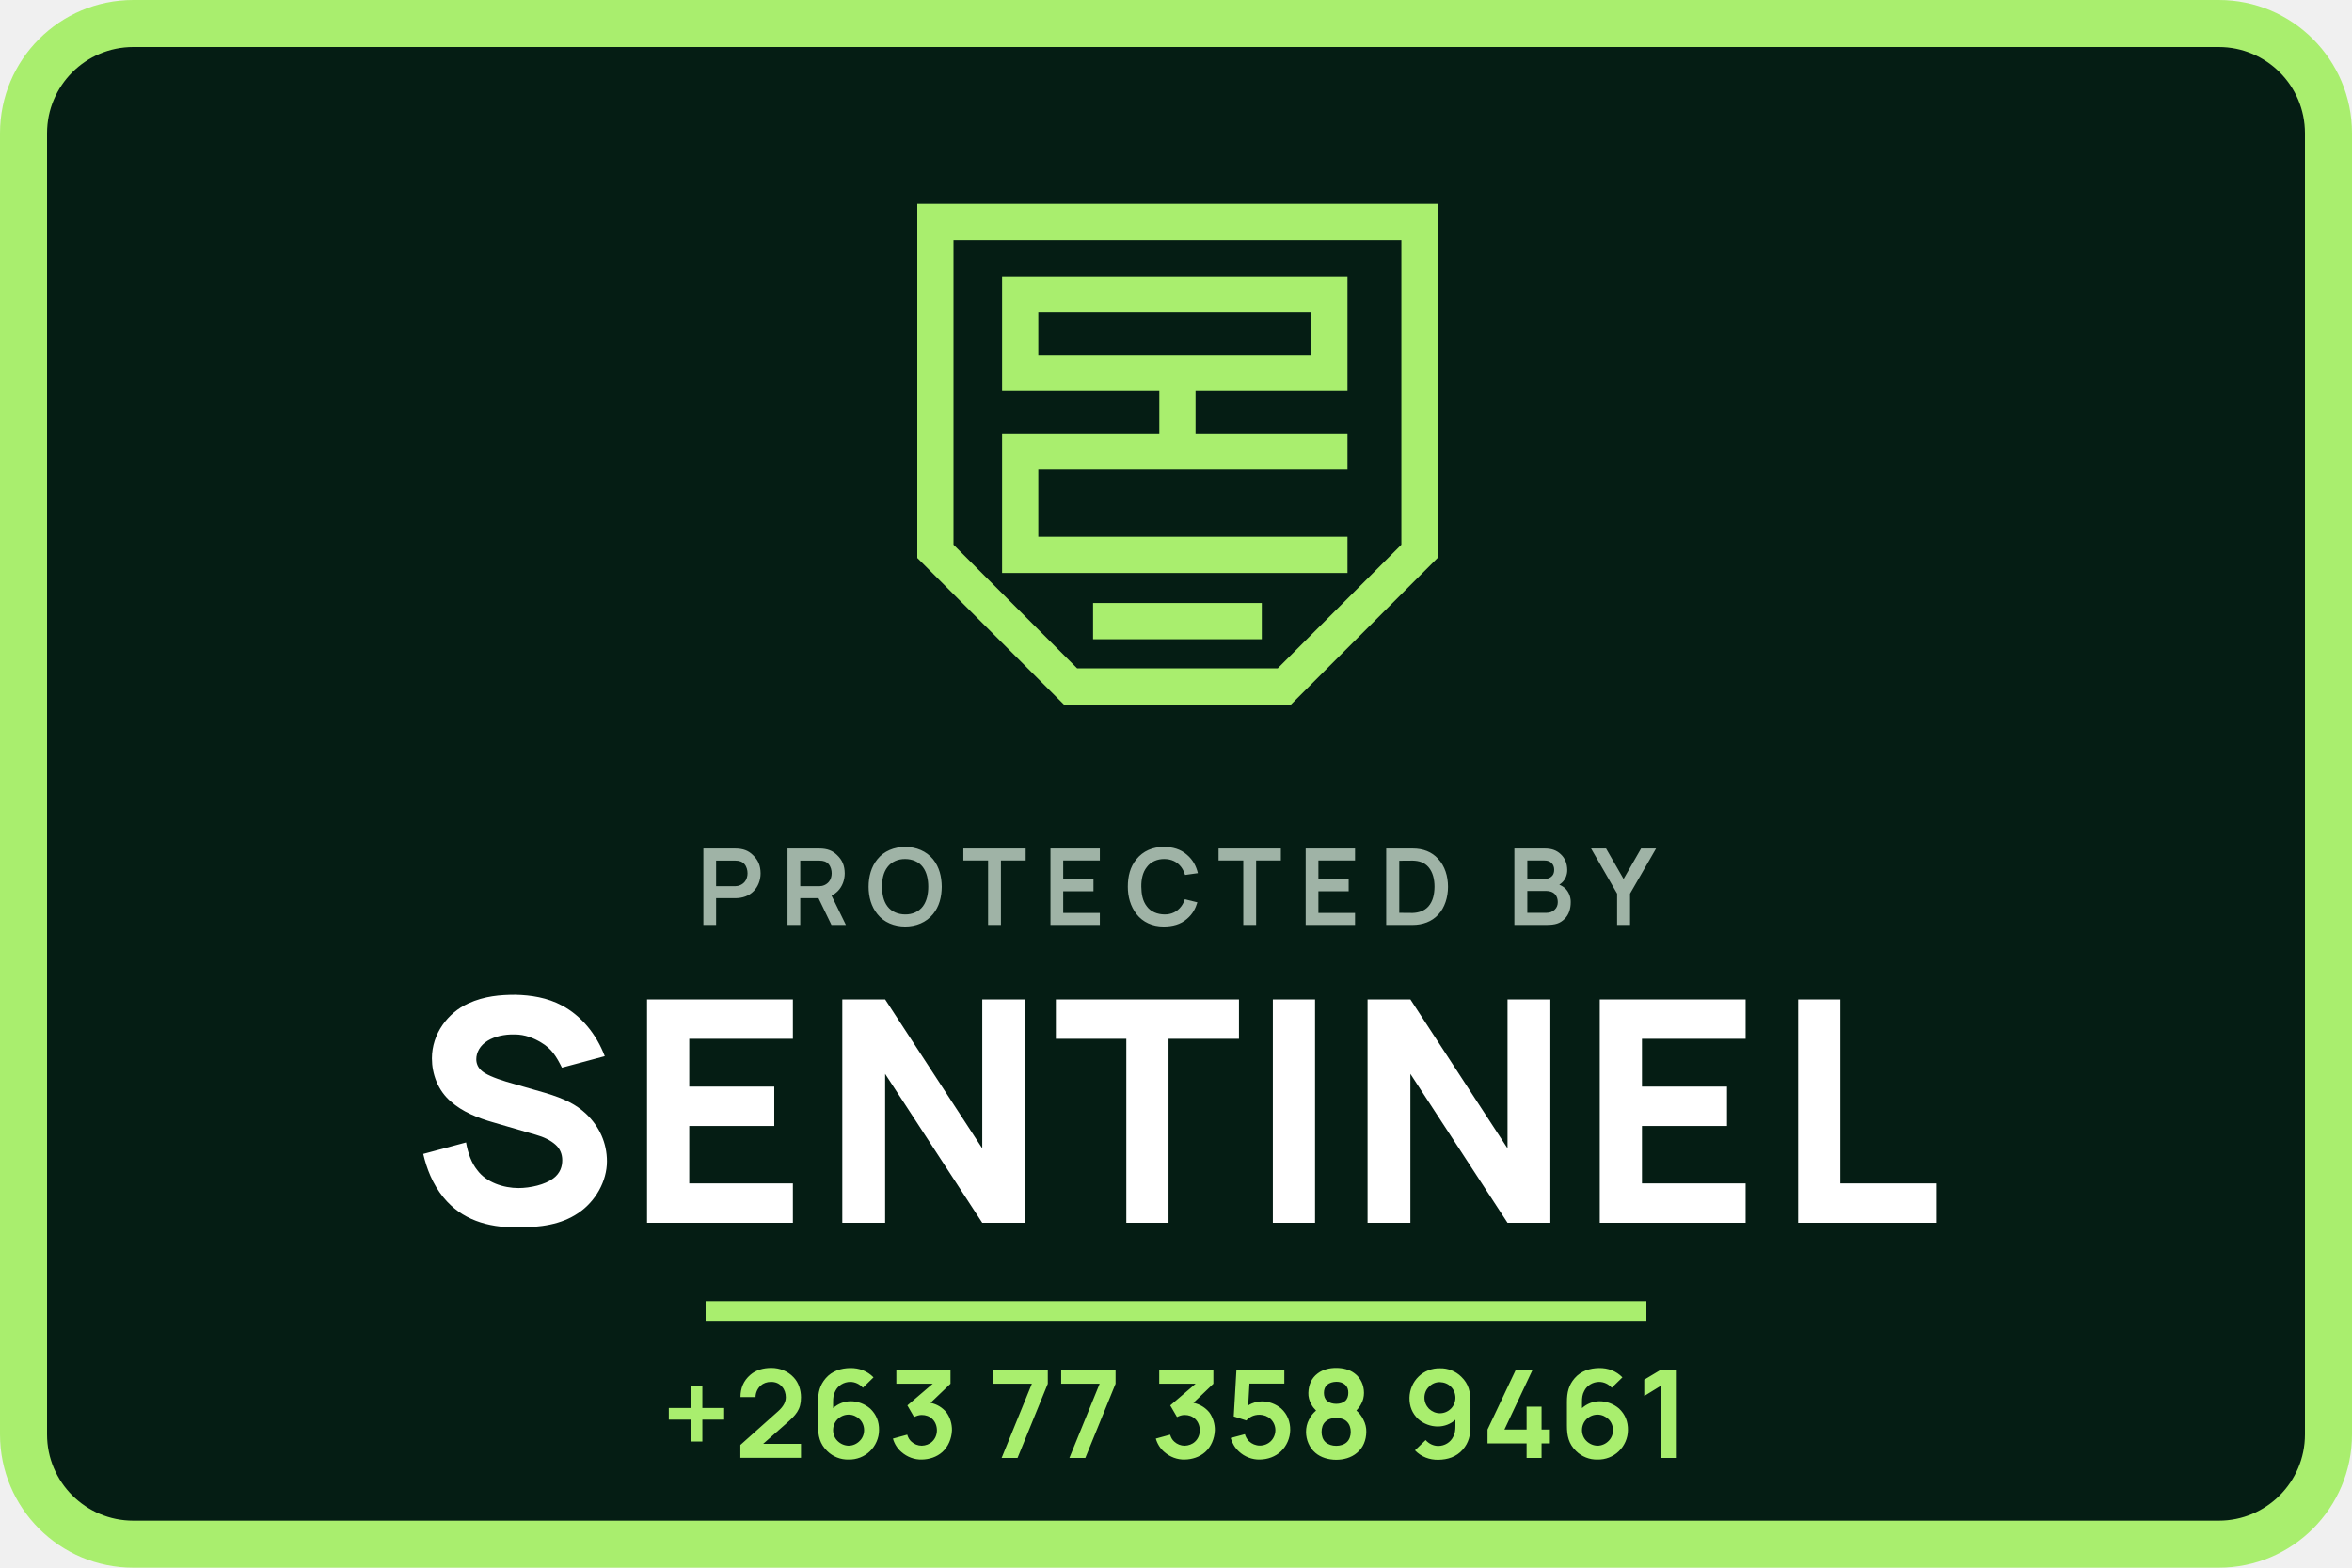
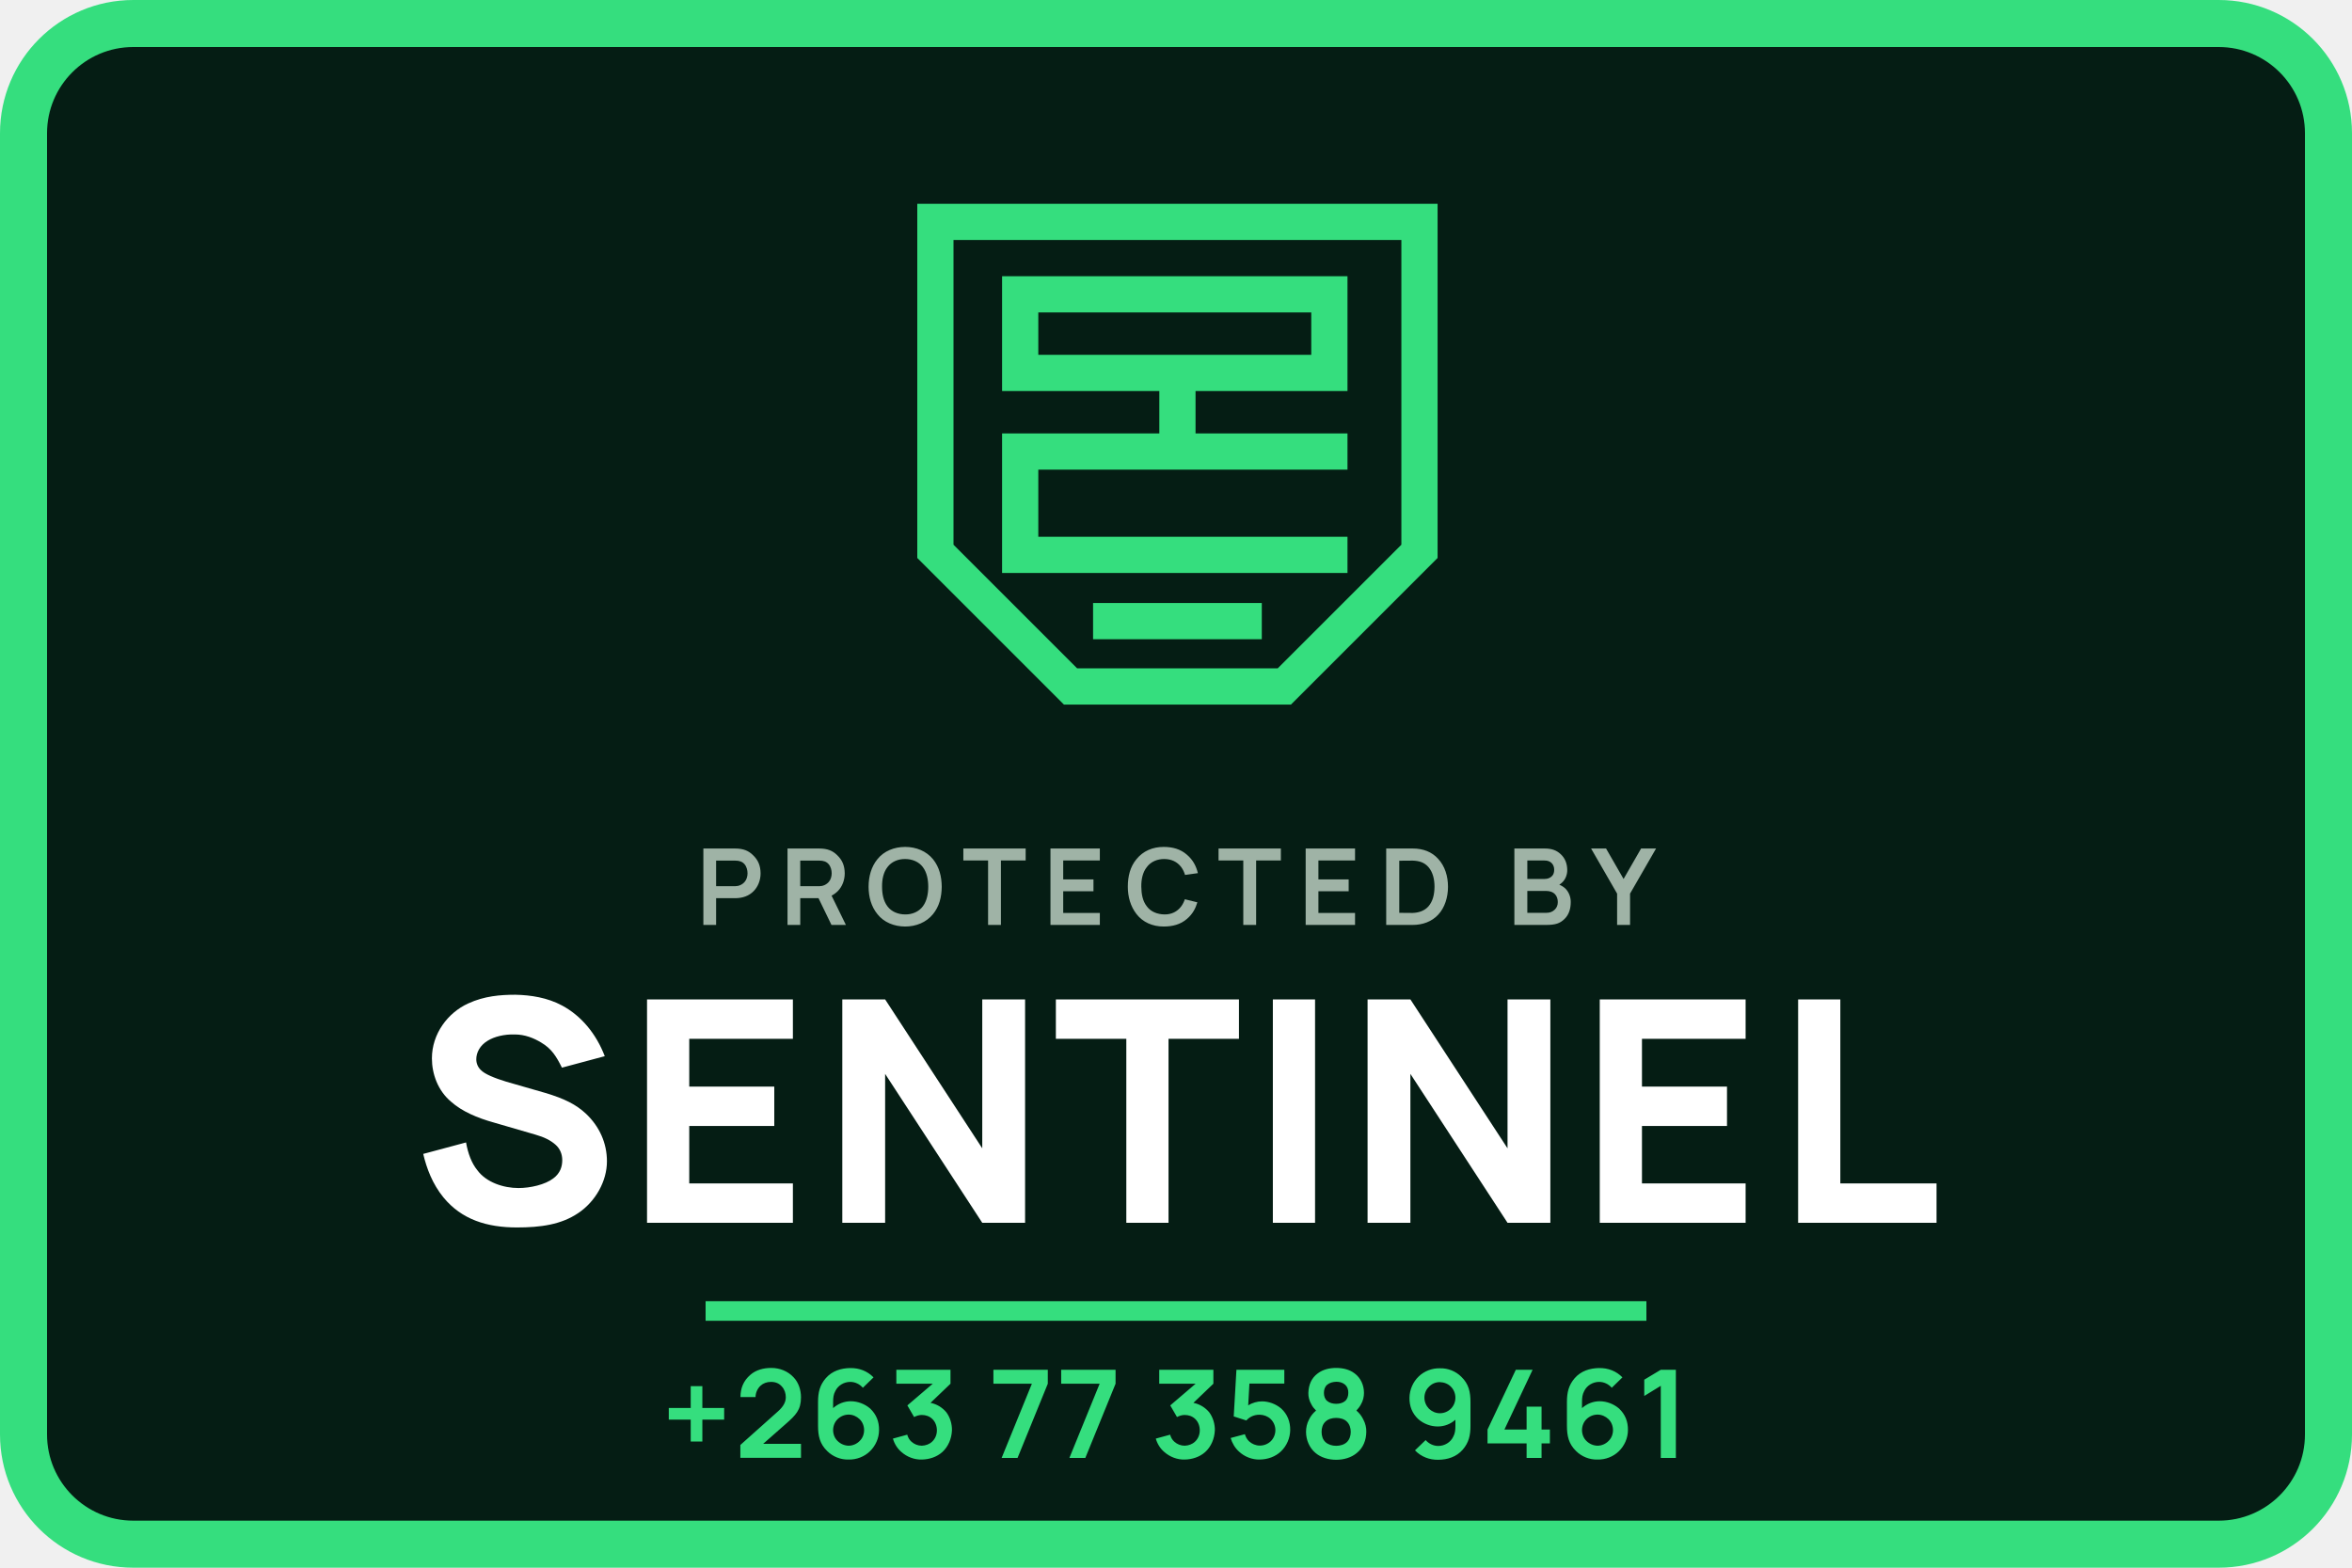
<svg xmlns="http://www.w3.org/2000/svg" viewBox="0 0 300 200" width="300mm" height="200mm" role="img" aria-label="PROTECTED BY">
-   <rect x="3" y="3" width="294" height="194" rx="14" fill="#051D14" stroke="#A9EE6E" stroke-width="6" />
-   <g transform="translate(117 26) scale(0.112676)" fill="#A9EE6E">
+   <rect x="3" y="3" width="294" height="194" rx="14" fill="#051D14" stroke="#35DE7E" stroke-width="6" />
+   <g transform="translate(117 26) scale(0.112676)" fill="#35DE7E">
    <path fill-rule="evenodd" d="M0 0H589V401L423 567H166L0 401ZM41 41H548V386L408 526H181L41 386Z" />
    <path d="M96 82h391v41h-391ZM96 171h391v41h-391ZM96 260h391v41h-391ZM96 377h391v41h-391ZM96 123h41v48h-41ZM446 123h41v48h-41ZM274 212h41v48h-41ZM96 301h41v76h-41ZM199 452h191v41h-191Z" />
  </g>
  <path d="M96.026 109.076C95.484 108.548 94.834 108.25 93.751 108.25H89.715V118.0H91.34V114.588H93.751C94.712 114.588 95.538 114.303 96.148 113.667C96.676 113.125 97.014 112.312 97.014 111.419C97.001 110.444 96.716 109.726 96.026 109.076ZM94.996 112.489C94.685 112.868 94.211 113.057 93.791 113.057H91.34V109.794H93.791C94.306 109.794 94.685 109.929 94.956 110.241C95.24 110.566 95.349 111.026 95.349 111.419C95.349 111.784 95.24 112.204 94.996 112.489Z M106.055 118.0H107.896L106.068 114.263C106.366 114.114 106.637 113.91 106.881 113.667C107.409 113.125 107.747 112.312 107.747 111.419C107.734 110.444 107.449 109.726 106.759 109.076C106.217 108.548 105.567 108.25 104.484 108.25H100.448V118.0H102.073V114.588H104.403ZM102.073 109.794H104.524C105.039 109.794 105.418 109.929 105.689 110.241C105.973 110.566 106.082 111.026 106.082 111.419C106.082 111.784 105.973 112.204 105.73 112.489C105.418 112.868 104.944 113.057 104.524 113.057H102.073Z M115.461 118.203C116.815 118.203 118.142 117.689 119.009 116.619C119.808 115.63 120.105 114.452 120.119 113.125C120.105 111.839 119.821 110.633 119.009 109.618C118.155 108.575 116.855 108.047 115.461 108.047C114.066 108.047 112.752 108.561 111.913 109.618C111.127 110.579 110.789 111.839 110.789 113.125C110.789 114.411 111.127 115.657 111.913 116.619C112.739 117.675 114.066 118.203 115.461 118.203ZM115.461 116.659C114.567 116.659 113.714 116.321 113.199 115.63C112.671 114.94 112.509 114.019 112.509 113.125C112.495 112.231 112.671 111.297 113.199 110.62C113.714 109.929 114.567 109.577 115.461 109.591C116.341 109.591 117.194 109.929 117.709 110.62C118.223 111.297 118.399 112.231 118.399 113.125C118.399 114.019 118.223 114.94 117.709 115.63C117.194 116.321 116.341 116.673 115.461 116.659Z M130.825 108.25H122.876V109.78H126.031V118.0H127.67V109.78H130.825Z M140.285 109.78V108.25H133.988V118.0H140.285V116.47H135.613V113.707H139.473V112.191H135.613V109.78Z M151.127 114.723C151.018 115.048 150.869 115.359 150.666 115.63C150.152 116.321 149.407 116.673 148.527 116.659C147.633 116.646 146.78 116.321 146.279 115.63C145.724 114.926 145.588 114.019 145.575 113.125C145.561 112.218 145.737 111.297 146.279 110.62C146.78 109.929 147.633 109.577 148.527 109.591C149.42 109.604 150.138 109.929 150.666 110.62C150.883 110.918 151.045 111.256 151.154 111.622L152.792 111.392C152.576 110.511 152.183 109.713 151.384 109.035C150.585 108.331 149.583 108.047 148.418 108.047C147.024 108.047 145.805 108.561 144.952 109.618C144.153 110.579 143.855 111.798 143.855 113.125C143.855 114.384 144.18 115.603 144.965 116.619C145.764 117.648 146.996 118.203 148.418 118.203C149.556 118.203 150.571 117.946 151.398 117.228C152.129 116.605 152.494 115.888 152.725 115.116Z M163.376 108.25H155.428V109.78H158.583V118.0H160.221V109.78H163.376Z M172.837 109.78V108.25H166.54V118.0H172.837V116.47H168.165V113.707H172.024V112.191H168.165V109.78Z M184.694 113.139C184.694 114.452 184.288 115.793 183.448 116.686C182.635 117.58 181.444 118.0 180.184 118.0H176.812V108.25H180.211C181.525 108.25 182.635 108.683 183.421 109.55C184.301 110.484 184.694 111.784 184.694 113.139ZM182.974 113.139C182.974 112.191 182.771 111.283 182.202 110.62C181.66 110.01 181.01 109.821 180.198 109.794L178.478 109.807V116.456L180.184 116.47C180.97 116.443 181.688 116.199 182.189 115.644C182.771 114.98 182.96 114.1 182.974 113.139Z M199.619 113.315C199.403 113.125 199.159 112.976 198.888 112.868C199.01 112.786 199.132 112.705 199.24 112.597C199.633 112.245 199.917 111.635 199.904 110.972C199.89 110.2 199.646 109.509 199.078 108.981C198.509 108.44 197.859 108.25 197.019 108.25H193.16V118.0H197.209C198.387 118.0 198.969 117.81 199.552 117.242C200.12 116.7 200.351 115.915 200.351 115.089C200.364 114.425 200.08 113.734 199.619 113.315ZM197.006 109.78C197.371 109.78 197.683 109.875 197.913 110.105C198.143 110.335 198.238 110.647 198.238 110.945C198.238 111.229 198.184 111.514 197.994 111.73C197.764 111.987 197.439 112.136 197.006 112.136H194.812V109.78ZM198.306 116.05C198.008 116.334 197.683 116.456 197.222 116.456H194.812V113.667H197.263C197.602 113.667 198.049 113.761 198.36 114.1C198.604 114.371 198.699 114.736 198.699 115.089C198.699 115.468 198.577 115.793 198.306 116.05Z M209.323 108.25 207.089 112.136 204.855 108.25H202.945L206.263 114.005V118.0H207.915V114.005L211.233 108.25Z" fill="#9FB3A6" />
  <path d="M77.139 134.744C76.031 131.854 74.131 129.598 71.716 128.292C69.816 127.263 67.679 126.946 65.739 126.906C63.839 126.906 61.781 127.065 59.722 128.015C57.11 129.202 55.091 131.894 55.091 135.021C55.091 137.0 55.843 139.137 57.545 140.562C58.931 141.79 60.87 142.621 63.008 143.215L68.312 144.758C69.42 145.075 70.212 145.471 70.845 146.025C71.439 146.54 71.716 147.252 71.716 148.004C71.716 148.796 71.479 149.667 70.568 150.34C69.539 151.131 67.639 151.567 66.135 151.567C64.235 151.567 62.018 150.854 60.87 149.271C60.158 148.4 59.683 147.133 59.445 145.748L53.983 147.213C54.418 149.073 55.17 151.052 56.556 152.754C58.891 155.604 62.137 156.594 65.937 156.594C68.945 156.594 71.558 156.238 73.735 154.773C75.991 153.269 77.416 150.656 77.416 148.162C77.416 145.827 76.466 143.729 74.764 142.106C73.497 140.919 72.033 140.167 69.499 139.415L64.551 137.99C63.126 137.554 61.82 137.04 61.306 136.485C60.949 136.129 60.751 135.654 60.751 135.14C60.751 134.269 61.226 133.358 62.216 132.765C63.047 132.25 64.314 131.933 65.66 131.973C66.966 131.973 68.114 132.448 69.024 133.002C70.37 133.794 70.964 134.783 71.676 136.208Z M101.134 132.527V127.5H82.53V156.0H101.134V150.973H87.914V143.65H98.759V138.623H87.914V132.527Z M112.899 127.5H107.436V156.0H112.899V137.0L125.288 156.0H130.751V127.5H125.288V146.5Z M158.031 127.5H134.677V132.527H143.663V156.0H149.046V132.527H158.031Z M162.354 127.5V156.0H167.737V127.5Z M179.897 127.5H174.435V156.0H179.897V137.0L192.287 156.0H197.749V127.5H192.287V146.5Z M222.655 132.527V127.5H204.051V156.0H222.655V150.973H209.434V143.65H220.28V138.623H209.434V132.527Z M234.736 127.5V150.973H247.007V156.0H229.353V127.5Z" fill="#FFFFFF" />
-   <rect x="90" y="166" width="120" height="2.5" fill="#A9EE6E" />
-   <path d="M92.367 179.625H89.586V176.844H88.102V179.625H85.305V181.109H88.102V183.906H89.586V181.109H92.367Z M94.448 178.234H96.37C96.37 177.688 96.62 177.141 97.011 176.781C97.355 176.469 97.808 176.297 98.339 176.297C98.917 176.297 99.386 176.484 99.745 176.906C100.073 177.266 100.23 177.766 100.23 178.25C100.23 178.812 99.98 179.391 99.245 180.047L94.433 184.344V185.984H102.167V184.203H97.339L100.23 181.656C101.511 180.531 102.167 179.875 102.167 178.266C102.167 177.344 101.87 176.391 101.23 175.719C100.495 174.922 99.448 174.516 98.386 174.516C97.386 174.516 96.433 174.766 95.714 175.391C94.808 176.172 94.448 177.125 94.448 178.234Z M111.42 175.719C110.623 174.906 109.592 174.516 108.452 174.531C107.28 174.547 106.139 174.891 105.327 175.828C104.561 176.719 104.342 177.641 104.342 178.859V181.875C104.342 183.188 104.561 184.203 105.514 185.125C106.233 185.844 107.248 186.234 108.233 186.203C109.233 186.234 110.248 185.844 110.952 185.156C111.67 184.469 112.123 183.469 112.123 182.453C112.139 181.359 111.78 180.453 110.998 179.703C110.311 179.109 109.405 178.766 108.514 178.766C107.67 178.766 106.873 179.094 106.264 179.641V178.859C106.264 178.328 106.311 177.891 106.545 177.469C106.873 176.766 107.639 176.297 108.452 176.297C109.061 176.297 109.655 176.578 110.061 177.047ZM108.233 184.438C107.702 184.422 107.202 184.203 106.827 183.828C106.467 183.484 106.264 182.969 106.264 182.453C106.264 181.922 106.467 181.422 106.827 181.062C107.202 180.688 107.717 180.469 108.248 180.469C108.764 180.469 109.264 180.688 109.639 181.047C110.014 181.406 110.217 181.922 110.217 182.453C110.217 182.984 110.014 183.484 109.655 183.828C109.295 184.203 108.78 184.438 108.233 184.438Z M120.705 180.172C120.205 179.578 119.533 179.141 118.689 178.969L121.236 176.531V174.75H114.33V176.531H118.97L115.736 179.297L116.595 180.781C116.892 180.625 117.236 180.516 117.564 180.516C118.08 180.516 118.548 180.672 118.923 181.031C119.314 181.406 119.502 181.938 119.502 182.484C119.502 183.016 119.298 183.547 118.892 183.922C118.548 184.25 118.064 184.422 117.58 184.438C117.08 184.438 116.611 184.25 116.252 183.922C115.986 183.688 115.814 183.375 115.72 183.031L113.892 183.531C114.08 184.188 114.455 184.797 114.97 185.234C115.689 185.875 116.642 186.234 117.58 186.203C118.517 186.188 119.47 185.891 120.189 185.25C120.955 184.562 121.377 183.531 121.423 182.484C121.439 181.656 121.189 180.828 120.705 180.172Z M127.758 186.0H129.789L133.648 176.531V174.75H126.711V176.531H131.617Z M136.402 186.0H138.433L142.292 176.531V174.75H135.355V176.531H140.261Z M154.236 180.172C153.736 179.578 153.064 179.141 152.22 178.969L154.767 176.531V174.75H147.861V176.531H152.502L149.267 179.297L150.127 180.781C150.423 180.625 150.767 180.516 151.095 180.516C151.611 180.516 152.08 180.672 152.455 181.031C152.845 181.406 153.033 181.938 153.033 182.484C153.033 183.016 152.83 183.547 152.423 183.922C152.08 184.25 151.595 184.422 151.111 184.438C150.611 184.438 150.142 184.25 149.783 183.922C149.517 183.688 149.345 183.375 149.252 183.031L147.423 183.531C147.611 184.188 147.986 184.797 148.502 185.234C149.22 185.875 150.173 186.234 151.111 186.203C152.048 186.188 153.002 185.891 153.72 185.25C154.486 184.562 154.908 183.531 154.955 182.484C154.97 181.656 154.72 180.828 154.236 180.172Z M157.708 174.75 157.364 180.703 158.973 181.219C159.27 180.875 159.833 180.469 160.692 180.484C161.208 180.5 161.708 180.688 162.067 181.031C162.458 181.406 162.677 181.922 162.677 182.453C162.677 182.984 162.458 183.5 162.098 183.859C161.723 184.219 161.223 184.422 160.692 184.422C160.177 184.422 159.692 184.219 159.317 183.875C159.067 183.641 158.88 183.312 158.786 182.969L156.973 183.453C157.161 184.109 157.52 184.719 158.02 185.172C158.723 185.844 159.723 186.234 160.692 186.203C161.692 186.188 162.677 185.844 163.395 185.156C164.114 184.469 164.552 183.469 164.567 182.453C164.583 181.406 164.223 180.422 163.411 179.688C162.723 179.109 161.833 178.781 160.958 178.781C160.38 178.781 159.739 178.953 159.208 179.297L159.364 176.516H163.817V174.75Z M166.883 177.703C166.867 178.172 166.992 178.703 167.273 179.172C167.414 179.469 167.633 179.719 167.867 179.953C167.492 180.266 167.18 180.656 166.977 181.078C166.695 181.594 166.586 182.156 166.586 182.672C166.586 183.688 167.008 184.703 167.789 185.359C168.477 185.953 169.477 186.234 170.43 186.234C171.352 186.234 172.336 185.984 173.07 185.359C173.883 184.703 174.258 183.734 174.273 182.672C174.289 182.156 174.164 181.594 173.883 181.078C173.68 180.656 173.383 180.266 173.008 179.953C173.227 179.719 173.43 179.469 173.586 179.172C173.867 178.703 173.977 178.172 173.977 177.703C173.977 176.734 173.57 175.797 172.789 175.219C172.148 174.719 171.289 174.516 170.43 174.516C169.602 174.516 168.742 174.703 168.07 175.219C167.273 175.812 166.914 176.672 166.883 177.703ZM170.43 176.281C170.867 176.266 171.289 176.406 171.57 176.656C171.852 176.906 171.992 177.281 171.977 177.703C171.977 178.109 171.852 178.5 171.57 178.734C171.289 178.984 170.867 179.094 170.43 179.094C170.008 179.094 169.586 178.984 169.289 178.734C168.992 178.5 168.867 178.109 168.867 177.703C168.867 177.281 168.992 176.906 169.289 176.656C169.586 176.406 170.008 176.297 170.43 176.281ZM170.43 180.891C170.945 180.891 171.461 181.031 171.789 181.359C172.133 181.688 172.289 182.172 172.289 182.672C172.289 183.172 172.133 183.656 171.789 183.984C171.461 184.297 170.945 184.453 170.43 184.453C169.914 184.453 169.414 184.297 169.07 183.984C168.711 183.656 168.57 183.172 168.57 182.672C168.57 182.172 168.711 181.688 169.07 181.359C169.414 181.031 169.914 180.891 170.43 180.891Z M180.483 185.031C181.28 185.859 182.327 186.25 183.452 186.234C184.639 186.219 185.764 185.875 186.577 184.938C187.342 184.047 187.561 183.125 187.561 181.906V178.891C187.561 177.578 187.342 176.562 186.389 175.641C185.67 174.922 184.655 174.531 183.67 174.562C182.67 174.531 181.655 174.922 180.952 175.609C180.233 176.297 179.795 177.297 179.78 178.312C179.764 179.406 180.123 180.312 180.905 181.047C181.592 181.656 182.498 181.984 183.389 181.984C184.233 181.984 185.03 181.672 185.639 181.125V181.906C185.639 182.438 185.592 182.875 185.358 183.297C185.03 184.0 184.264 184.469 183.452 184.469C182.842 184.469 182.248 184.188 181.842 183.719ZM183.67 176.328C184.202 176.344 184.717 176.547 185.077 176.922C185.436 177.281 185.639 177.797 185.639 178.312C185.639 178.828 185.436 179.344 185.077 179.703C184.702 180.078 184.202 180.297 183.655 180.297C183.139 180.297 182.639 180.078 182.264 179.719C181.905 179.344 181.686 178.844 181.686 178.312C181.686 177.781 181.889 177.281 182.248 176.938C182.608 176.547 183.123 176.312 183.67 176.328Z M196.627 182.375V179.453H194.72V182.375H191.892L195.486 174.75H193.345L189.736 182.375V184.141H194.72V186.0H196.627V184.141H197.689V182.375Z M206.942 175.719C206.145 174.906 205.114 174.516 203.973 174.531C202.802 174.547 201.661 174.891 200.848 175.828C200.083 176.719 199.864 177.641 199.864 178.859V181.875C199.864 183.188 200.083 184.203 201.036 185.125C201.755 185.844 202.77 186.234 203.755 186.203C204.755 186.234 205.77 185.844 206.473 185.156C207.192 184.469 207.645 183.469 207.645 182.453C207.661 181.359 207.302 180.453 206.52 179.703C205.833 179.109 204.927 178.766 204.036 178.766C203.192 178.766 202.395 179.094 201.786 179.641V178.859C201.786 178.328 201.833 177.891 202.067 177.469C202.395 176.766 203.161 176.297 203.973 176.297C204.583 176.297 205.177 176.578 205.583 177.047ZM203.755 184.438C203.223 184.422 202.723 184.203 202.348 183.828C201.989 183.484 201.786 182.969 201.786 182.453C201.786 181.922 201.989 181.422 202.348 181.062C202.723 180.688 203.239 180.469 203.77 180.469C204.286 180.469 204.786 180.688 205.161 181.047C205.536 181.406 205.739 181.922 205.739 182.453C205.739 182.984 205.536 183.484 205.177 183.828C204.817 184.203 204.302 184.438 203.755 184.438Z M211.836 174.75 209.727 176.016V178.094L211.836 176.797V186.0H213.758V174.75Z" fill="#A9EE6E" />
+   <rect x="90" y="166" width="120" height="2.5" fill="#35DE7E" />
+   <path d="M92.367 179.625H89.586V176.844H88.102V179.625H85.305V181.109H88.102V183.906H89.586V181.109H92.367Z M94.448 178.234H96.37C96.37 177.688 96.62 177.141 97.011 176.781C97.355 176.469 97.808 176.297 98.339 176.297C98.917 176.297 99.386 176.484 99.745 176.906C100.073 177.266 100.23 177.766 100.23 178.25C100.23 178.812 99.98 179.391 99.245 180.047L94.433 184.344V185.984H102.167V184.203H97.339L100.23 181.656C101.511 180.531 102.167 179.875 102.167 178.266C102.167 177.344 101.87 176.391 101.23 175.719C100.495 174.922 99.448 174.516 98.386 174.516C97.386 174.516 96.433 174.766 95.714 175.391C94.808 176.172 94.448 177.125 94.448 178.234Z M111.42 175.719C110.623 174.906 109.592 174.516 108.452 174.531C107.28 174.547 106.139 174.891 105.327 175.828C104.561 176.719 104.342 177.641 104.342 178.859V181.875C104.342 183.188 104.561 184.203 105.514 185.125C106.233 185.844 107.248 186.234 108.233 186.203C109.233 186.234 110.248 185.844 110.952 185.156C111.67 184.469 112.123 183.469 112.123 182.453C112.139 181.359 111.78 180.453 110.998 179.703C110.311 179.109 109.405 178.766 108.514 178.766C107.67 178.766 106.873 179.094 106.264 179.641V178.859C106.264 178.328 106.311 177.891 106.545 177.469C106.873 176.766 107.639 176.297 108.452 176.297C109.061 176.297 109.655 176.578 110.061 177.047ZM108.233 184.438C107.702 184.422 107.202 184.203 106.827 183.828C106.467 183.484 106.264 182.969 106.264 182.453C106.264 181.922 106.467 181.422 106.827 181.062C107.202 180.688 107.717 180.469 108.248 180.469C108.764 180.469 109.264 180.688 109.639 181.047C110.014 181.406 110.217 181.922 110.217 182.453C110.217 182.984 110.014 183.484 109.655 183.828C109.295 184.203 108.78 184.438 108.233 184.438Z M120.705 180.172C120.205 179.578 119.533 179.141 118.689 178.969L121.236 176.531V174.75H114.33V176.531H118.97L115.736 179.297L116.595 180.781C116.892 180.625 117.236 180.516 117.564 180.516C118.08 180.516 118.548 180.672 118.923 181.031C119.314 181.406 119.502 181.938 119.502 182.484C119.502 183.016 119.298 183.547 118.892 183.922C118.548 184.25 118.064 184.422 117.58 184.438C117.08 184.438 116.611 184.25 116.252 183.922C115.986 183.688 115.814 183.375 115.72 183.031L113.892 183.531C114.08 184.188 114.455 184.797 114.97 185.234C115.689 185.875 116.642 186.234 117.58 186.203C118.517 186.188 119.47 185.891 120.189 185.25C120.955 184.562 121.377 183.531 121.423 182.484C121.439 181.656 121.189 180.828 120.705 180.172Z M127.758 186.0H129.789L133.648 176.531V174.75H126.711V176.531H131.617Z M136.402 186.0H138.433L142.292 176.531V174.75H135.355V176.531H140.261Z M154.236 180.172C153.736 179.578 153.064 179.141 152.22 178.969L154.767 176.531V174.75H147.861V176.531H152.502L149.267 179.297L150.127 180.781C150.423 180.625 150.767 180.516 151.095 180.516C151.611 180.516 152.08 180.672 152.455 181.031C152.845 181.406 153.033 181.938 153.033 182.484C153.033 183.016 152.83 183.547 152.423 183.922C152.08 184.25 151.595 184.422 151.111 184.438C150.611 184.438 150.142 184.25 149.783 183.922C149.517 183.688 149.345 183.375 149.252 183.031L147.423 183.531C147.611 184.188 147.986 184.797 148.502 185.234C149.22 185.875 150.173 186.234 151.111 186.203C152.048 186.188 153.002 185.891 153.72 185.25C154.486 184.562 154.908 183.531 154.955 182.484C154.97 181.656 154.72 180.828 154.236 180.172Z M157.708 174.75 157.364 180.703 158.973 181.219C159.27 180.875 159.833 180.469 160.692 180.484C161.208 180.5 161.708 180.688 162.067 181.031C162.458 181.406 162.677 181.922 162.677 182.453C162.677 182.984 162.458 183.5 162.098 183.859C161.723 184.219 161.223 184.422 160.692 184.422C160.177 184.422 159.692 184.219 159.317 183.875C159.067 183.641 158.88 183.312 158.786 182.969L156.973 183.453C157.161 184.109 157.52 184.719 158.02 185.172C158.723 185.844 159.723 186.234 160.692 186.203C161.692 186.188 162.677 185.844 163.395 185.156C164.114 184.469 164.552 183.469 164.567 182.453C164.583 181.406 164.223 180.422 163.411 179.688C162.723 179.109 161.833 178.781 160.958 178.781C160.38 178.781 159.739 178.953 159.208 179.297L159.364 176.516H163.817V174.75Z M166.883 177.703C166.867 178.172 166.992 178.703 167.273 179.172C167.414 179.469 167.633 179.719 167.867 179.953C167.492 180.266 167.18 180.656 166.977 181.078C166.695 181.594 166.586 182.156 166.586 182.672C166.586 183.688 167.008 184.703 167.789 185.359C168.477 185.953 169.477 186.234 170.43 186.234C171.352 186.234 172.336 185.984 173.07 185.359C173.883 184.703 174.258 183.734 174.273 182.672C174.289 182.156 174.164 181.594 173.883 181.078C173.68 180.656 173.383 180.266 173.008 179.953C173.227 179.719 173.43 179.469 173.586 179.172C173.867 178.703 173.977 178.172 173.977 177.703C173.977 176.734 173.57 175.797 172.789 175.219C172.148 174.719 171.289 174.516 170.43 174.516C169.602 174.516 168.742 174.703 168.07 175.219C167.273 175.812 166.914 176.672 166.883 177.703ZM170.43 176.281C170.867 176.266 171.289 176.406 171.57 176.656C171.852 176.906 171.992 177.281 171.977 177.703C171.977 178.109 171.852 178.5 171.57 178.734C171.289 178.984 170.867 179.094 170.43 179.094C170.008 179.094 169.586 178.984 169.289 178.734C168.992 178.5 168.867 178.109 168.867 177.703C168.867 177.281 168.992 176.906 169.289 176.656C169.586 176.406 170.008 176.297 170.43 176.281ZM170.43 180.891C170.945 180.891 171.461 181.031 171.789 181.359C172.133 181.688 172.289 182.172 172.289 182.672C172.289 183.172 172.133 183.656 171.789 183.984C171.461 184.297 170.945 184.453 170.43 184.453C169.914 184.453 169.414 184.297 169.07 183.984C168.711 183.656 168.57 183.172 168.57 182.672C168.57 182.172 168.711 181.688 169.07 181.359C169.414 181.031 169.914 180.891 170.43 180.891Z M180.483 185.031C181.28 185.859 182.327 186.25 183.452 186.234C184.639 186.219 185.764 185.875 186.577 184.938C187.342 184.047 187.561 183.125 187.561 181.906V178.891C187.561 177.578 187.342 176.562 186.389 175.641C185.67 174.922 184.655 174.531 183.67 174.562C182.67 174.531 181.655 174.922 180.952 175.609C180.233 176.297 179.795 177.297 179.78 178.312C179.764 179.406 180.123 180.312 180.905 181.047C181.592 181.656 182.498 181.984 183.389 181.984C184.233 181.984 185.03 181.672 185.639 181.125V181.906C185.639 182.438 185.592 182.875 185.358 183.297C185.03 184.0 184.264 184.469 183.452 184.469C182.842 184.469 182.248 184.188 181.842 183.719ZM183.67 176.328C184.202 176.344 184.717 176.547 185.077 176.922C185.436 177.281 185.639 177.797 185.639 178.312C185.639 178.828 185.436 179.344 185.077 179.703C184.702 180.078 184.202 180.297 183.655 180.297C183.139 180.297 182.639 180.078 182.264 179.719C181.905 179.344 181.686 178.844 181.686 178.312C181.686 177.781 181.889 177.281 182.248 176.938C182.608 176.547 183.123 176.312 183.67 176.328Z M196.627 182.375V179.453H194.72V182.375H191.892L195.486 174.75H193.345L189.736 182.375V184.141H194.72V186.0H196.627V184.141H197.689V182.375Z M206.942 175.719C206.145 174.906 205.114 174.516 203.973 174.531C202.802 174.547 201.661 174.891 200.848 175.828C200.083 176.719 199.864 177.641 199.864 178.859V181.875C199.864 183.188 200.083 184.203 201.036 185.125C201.755 185.844 202.77 186.234 203.755 186.203C204.755 186.234 205.77 185.844 206.473 185.156C207.192 184.469 207.645 183.469 207.645 182.453C207.661 181.359 207.302 180.453 206.52 179.703C205.833 179.109 204.927 178.766 204.036 178.766C203.192 178.766 202.395 179.094 201.786 179.641V178.859C201.786 178.328 201.833 177.891 202.067 177.469C202.395 176.766 203.161 176.297 203.973 176.297C204.583 176.297 205.177 176.578 205.583 177.047ZM203.755 184.438C203.223 184.422 202.723 184.203 202.348 183.828C201.989 183.484 201.786 182.969 201.786 182.453C201.786 181.922 201.989 181.422 202.348 181.062C202.723 180.688 203.239 180.469 203.77 180.469C204.286 180.469 204.786 180.688 205.161 181.047C205.536 181.406 205.739 181.922 205.739 182.453C205.739 182.984 205.536 183.484 205.177 183.828C204.817 184.203 204.302 184.438 203.755 184.438Z M211.836 174.75 209.727 176.016V178.094L211.836 176.797V186.0H213.758V174.75Z" fill="#35DE7E" />
</svg>
